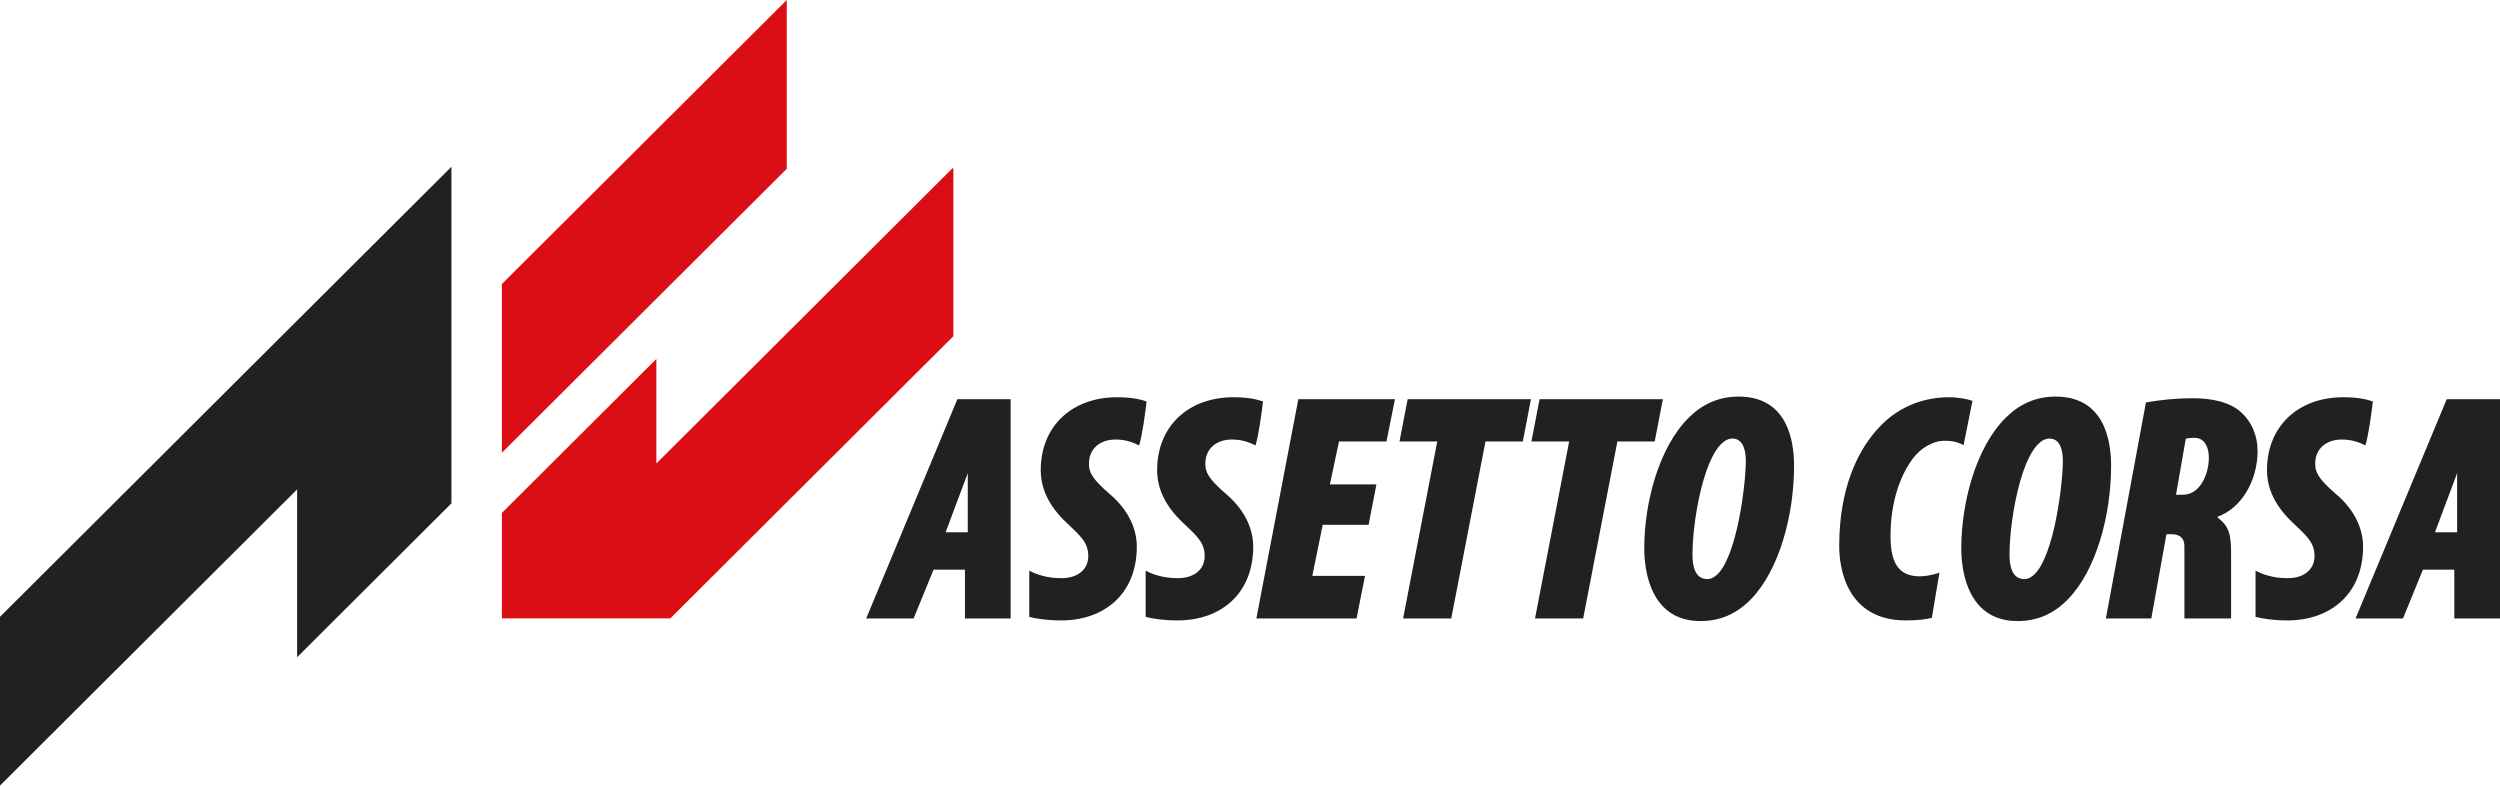
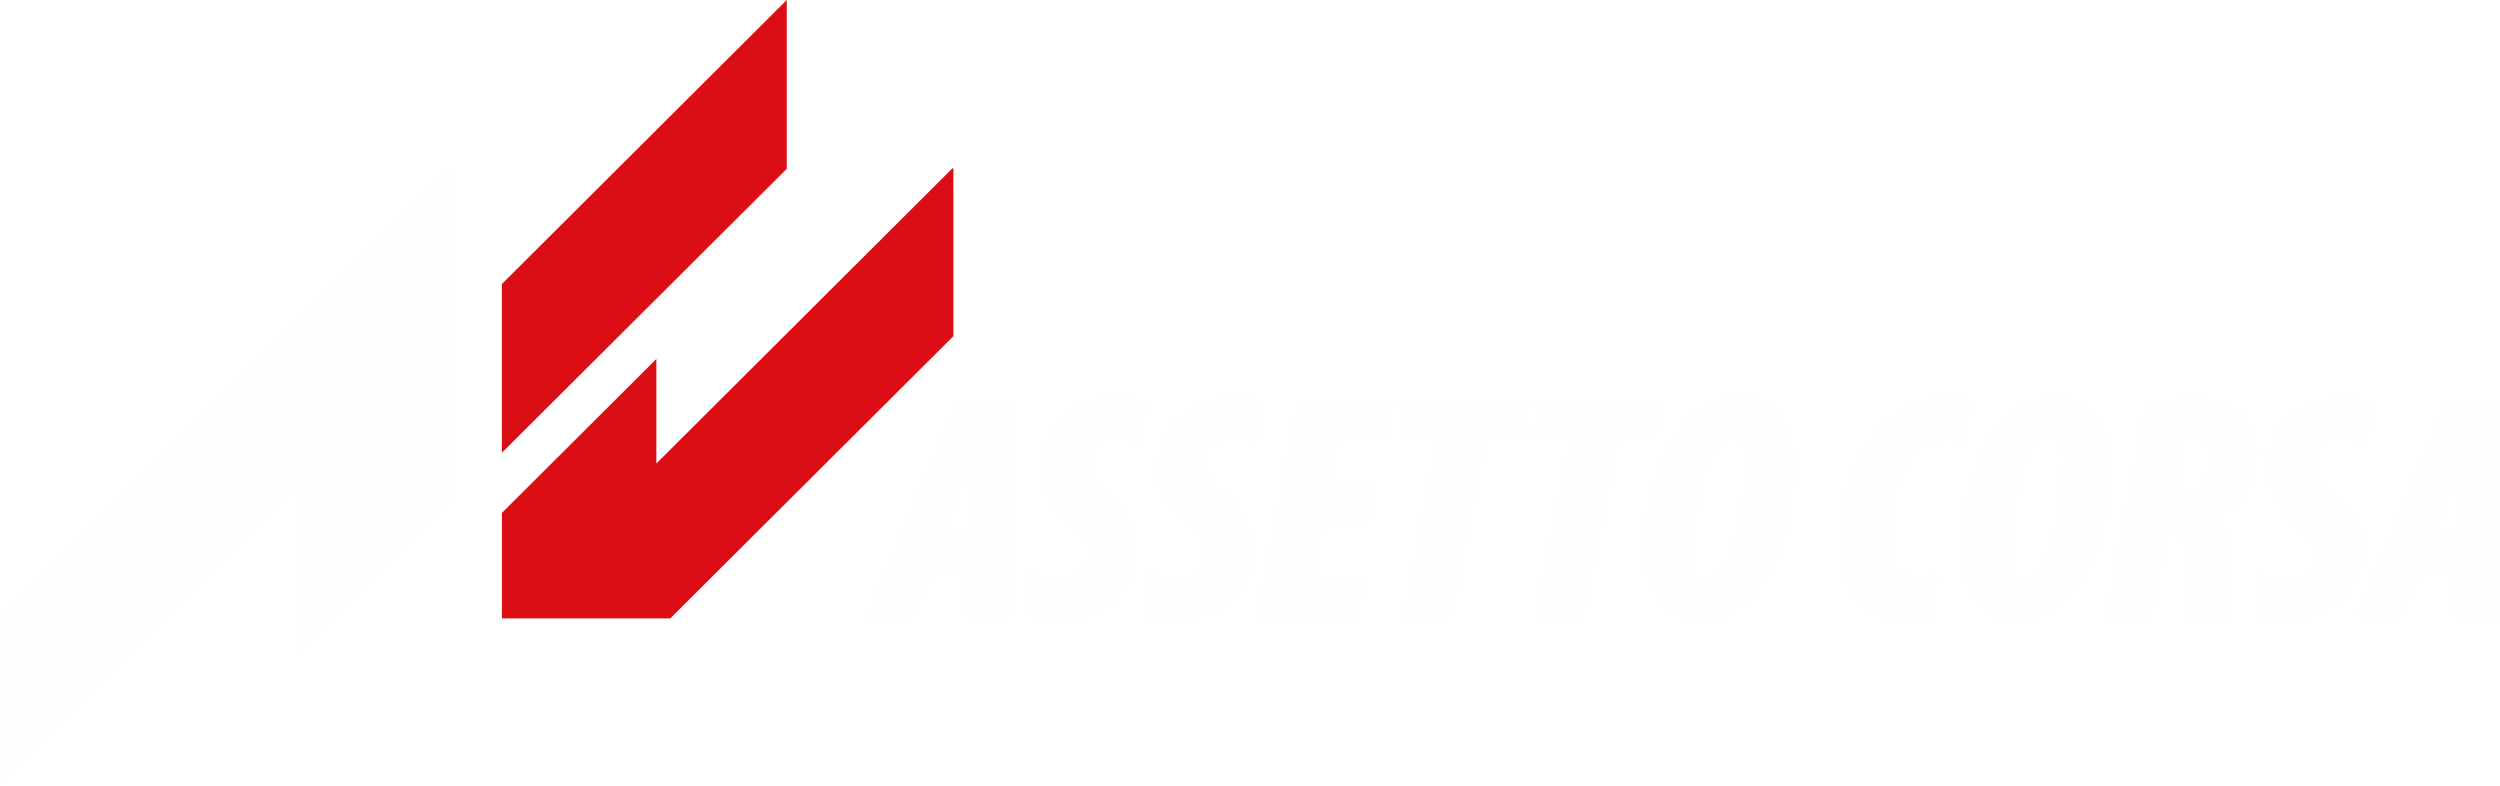
<svg xmlns="http://www.w3.org/2000/svg" width="341.439mm" height="107.292mm" viewBox="0 0 341.439 107.292" version="1.1" id="svg8">
  <defs id="defs2" />
  <g transform="translate(-1.378727,-113.2918)" id="layer1">
    <path id="rect24" style="opacity:1;fill:#db0e15;fill-opacity:1;stroke-width:4.134;stroke-linecap:round;stroke-dashoffset:32.806;paint-order:stroke fill markers" d="M 496.84,515.09 344.018,667.441 v -53.969 l -79.736,79.492 v 54.422 h 86.934 L 497.336,601.717 v -86.627 z" transform="scale(0.2645833)" />
    <path id="rect24-6-7-5" style="opacity:1;fill:#db0e15;fill-opacity:1;stroke-width:4.134;stroke-linecap:round;stroke-dashoffset:32.806;paint-order:stroke fill markers" d="M 411.33,428.189 264.281,574.785 v 87.121 c 0,0 94.245,-93.954 147.049,-146.596 z" transform="scale(0.2645833)" />
-     <path id="rect24-6-7" style="opacity:1;fill:#21211f;fill-opacity:1;stroke-width:4.134;stroke-linecap:round;stroke-dashoffset:32.806;paint-order:stroke fill markers" d="M 238.238,514.271 5.211,746.58 v 87.121 c 0,0 102.244,-101.928 153.365,-152.893 v 86.627 l 79.662,-79.416 z" transform="scale(0.2645833)" />
-     <path d="m 133.167,191.099 v 6.66 h 6.239 v -29.947 h -7.275 l -12.452,29.947 h 6.477 l 2.722,-6.66 z m -2.639,-5.117 3.024,-8.069 v 8.069 z" style="font-style:italic;font-variant:normal;font-weight:900;font-stretch:condensed;font-size:44.431px;line-height:1.25;font-family:'Myriad Pro';-inkscape-font-specification:'Myriad Pro Heavy Italic Condensed';letter-spacing:-0.942px;opacity:1;fill:#21211f;fill-opacity:1;stroke:none;stroke-width:1.106" id="path13" />
-     <path d="m 153.952,167.545 c -6.225,0 -10.434,3.999 -10.434,9.952 0,2.533 1.119,4.932 3.538,7.198 1.881,1.777 2.956,2.71 2.956,4.532 0,2.044 -1.746,3.11 -3.851,3.022 -1.612,0 -3.179,-0.445 -4.209,-1.022 v 6.315 c 1.026,0.262 2.464,0.483 4.388,0.483 5.777,0 10.3,-3.554 10.3,-10.086 0,-2.222 -0.986,-4.843 -3.628,-7.109 -2.597,-2.222 -2.91,-3.11 -2.91,-4.221 0,-2.044 1.522,-3.288 3.627,-3.288 1.343,0 2.329,0.356 3.225,0.8 0.419,-1.328 0.803,-4.156 1.023,-5.989 -0.839,-0.319 -2.136,-0.587 -4.024,-0.587 z" style="font-style:italic;font-variant:normal;font-weight:900;font-stretch:condensed;font-size:44.431px;line-height:1.25;font-family:'Myriad Pro';-inkscape-font-specification:'Myriad Pro Heavy Italic Condensed';letter-spacing:-0.942px;opacity:1;fill:#21211f;fill-opacity:1;stroke:none;stroke-width:1.115" id="path15" />
-     <path d="m 189.363,179.453 h -6.354 l 1.244,-5.865 h 6.487 l 1.155,-5.776 h -13.196 l -5.732,29.947 h 13.685 l 1.155,-5.82 h -7.198 l 1.422,-6.976 h 6.265 z" style="font-style:italic;font-variant:normal;font-weight:900;font-stretch:condensed;font-size:44.431px;line-height:1.25;font-family:'Myriad Pro';-inkscape-font-specification:'Myriad Pro Heavy Italic Condensed';letter-spacing:-0.942px;opacity:1;fill:#21211f;fill-opacity:1;stroke:none;stroke-width:1.111" id="path19" />
-     <path transform="scale(0.2645833)" d="m 731.832,634.25 -4.209,21.83 h 19.484 l -17.625,91.354 h 24.854 l 17.666,-91.354 h 18.396 0.869 L 795.479,634.25 Z" style="font-style:italic;font-variant:normal;font-weight:900;font-stretch:condensed;font-size:44.431px;line-height:1.25;font-family:'Myriad Pro';-inkscape-font-specification:'Myriad Pro Heavy Italic Condensed';letter-spacing:-0.942px;opacity:1;fill:#21211f;fill-opacity:1;stroke:none;stroke-width:4.198" id="path21" />
-     <path d="m 238.818,167.457 c -2.818,0 -5.028,1.111 -6.806,2.888 -4.075,4.043 -6.069,11.597 -6.069,17.861 0,3.288 0.997,9.908 7.673,9.908 2.774,0 4.985,-1.022 6.893,-2.977 3.901,-3.999 5.895,-11.552 5.895,-18.217 0,-3.466 -0.91,-9.464 -7.586,-9.464 z m -0.824,5.732 c 1.561,0 1.821,1.866 1.821,3.021 0,3.199 -1.17,12.752 -3.815,15.462 -0.433,0.444 -0.954,0.711 -1.431,0.711 -1.821,0 -2.037,-2.044 -2.037,-3.332 0,-4.443 1.387,-12.53 3.858,-15.062 0.52,-0.533 1.04,-0.8 1.604,-0.8 z" style="font-style:italic;font-variant:normal;font-weight:900;font-stretch:condensed;font-size:44.431px;line-height:1.25;font-family:'Myriad Pro';-inkscape-font-specification:'Myriad Pro Heavy Italic Condensed';letter-spacing:-0.942px;opacity:1;fill:#21211f;fill-opacity:1;stroke:none;stroke-width:1.097" id="path25" />
-     <path transform="scale(0.2645833)" d="m 1011.26,633.242 c -12.405,0 -25.146,4.366 -35.037,14.441 -12.238,12.427 -21.625,32.747 -21.625,62.471 0,10.747 3.521,38.287 34.367,38.287 5.683,0 10.039,-0.445 13.453,-1.32 l 3.921,-23.379 c -3.126,1.27 -8.297,2.171 -11.88,1.885 -9.859,-0.787 -13.372,-7.917 -13.372,-20.68 0,-17.8 5.028,-31.402 11.566,-40.135 4.191,-5.542 10.4,-8.826 15.256,-9.068 5.586,-0.279 8.813,1.165 10.881,2.229 l 4.588,-22.881 c -2.524,-0.897 -7.458,-1.85 -12.117,-1.85 z" style="font-style:italic;font-variant:normal;font-weight:900;font-stretch:condensed;font-size:44.431px;line-height:1.25;font-family:'Myriad Pro';-inkscape-font-specification:'Myriad Pro Heavy Italic Condensed';letter-spacing:-0.942px;opacity:1;fill:#21211f;fill-opacity:1;stroke:none;stroke-width:4.195" id="path27" />
-     <path transform="scale(0.2645833)" d="m 1136.695,633.746 c -7.815,0 -16.282,0.84 -23.771,2.184 l -20.676,111.504 h 23.445 l 7.814,-43.494 h 2.606 c 4.512,0 6.559,2.186 6.672,5.986 v 37.508 h 1.793 9.318 12.986 v -13.264 -8.416 -9.891 c 0.086,-11.343 -0.642,-15.713 -6.932,-20.488 v -0.502 c 12.048,-4.198 20.607,-18.364 20.607,-33.922 0,-7.725 -2.929,-14.443 -7.65,-19.145 -6.35,-6.381 -16.444,-8.061 -26.213,-8.061 z m 1.266,20.43 c 5.799,0 7.434,5.843 7.434,10.15 0,9.229 -4.908,19.229 -13.234,19.229 h -3.717 l 5.057,-28.918 c 1.041,-0.308 2.677,-0.461 4.461,-0.461 z" style="font-style:italic;font-variant:normal;font-weight:900;font-stretch:condensed;font-size:44.431px;line-height:1.25;font-family:'Myriad Pro';-inkscape-font-specification:'Myriad Pro Heavy Italic Condensed';letter-spacing:-0.942px;opacity:1;fill:#21211f;fill-opacity:1;stroke:none;stroke-width:4.134" id="path31" />
-     <path id="path15-7" style="font-style:italic;font-variant:normal;font-weight:900;font-stretch:condensed;font-size:44.431px;line-height:1.25;font-family:'Myriad Pro';-inkscape-font-specification:'Myriad Pro Heavy Italic Condensed';letter-spacing:-0.942px;opacity:1;fill:#21211f;fill-opacity:1;stroke:none;stroke-width:1.115" d="m 169.849,167.545 c -6.225,0 -10.434,3.999 -10.434,9.952 0,2.533 1.119,4.932 3.538,7.198 1.881,1.777 2.956,2.71 2.956,4.532 0,2.044 -1.746,3.11 -3.851,3.022 -1.612,0 -3.179,-0.445 -4.209,-1.022 v 6.315 c 1.026,0.262 2.464,0.483 4.388,0.483 5.777,0 10.3,-3.554 10.3,-10.086 0,-2.222 -0.986,-4.843 -3.628,-7.109 -2.597,-2.222 -2.91,-3.11 -2.91,-4.221 0,-2.044 1.522,-3.288 3.627,-3.288 1.343,0 2.329,0.356 3.225,0.8 0.419,-1.328 0.803,-4.156 1.023,-5.989 -0.839,-0.319 -2.136,-0.587 -4.024,-0.587 z" />
-     <path id="path21-2" style="font-style:italic;font-variant:normal;font-weight:900;font-stretch:condensed;font-size:44.431px;line-height:1.25;font-family:'Myriad Pro';-inkscape-font-specification:'Myriad Pro Heavy Italic Condensed';letter-spacing:-0.942px;opacity:1;fill:#21211f;fill-opacity:1;stroke:none;stroke-width:1.111" d="m 211.647,167.812 -1.114,5.776 h 5.155 l -4.663,24.171 h 6.576 l 4.674,-24.171 h 4.867 0.23 l 1.114,-5.776 z" />
-     <path id="path25-0" style="font-style:italic;font-variant:normal;font-weight:900;font-stretch:condensed;font-size:44.431px;line-height:1.25;font-family:'Myriad Pro';-inkscape-font-specification:'Myriad Pro Heavy Italic Condensed';letter-spacing:-0.942px;opacity:1;fill:#21211f;fill-opacity:1;stroke:none;stroke-width:1.097" d="m 282.117,167.457 c -2.818,0 -5.028,1.111 -6.806,2.888 -4.075,4.043 -6.069,11.597 -6.069,17.861 0,3.288 0.997,9.908 7.673,9.908 2.774,0 4.985,-1.022 6.893,-2.977 3.901,-3.999 5.895,-11.552 5.895,-18.217 0,-3.466 -0.91,-9.464 -7.586,-9.464 z m -0.824,5.732 c 1.561,0 1.821,1.866 1.821,3.021 0,3.199 -1.17,12.752 -3.815,15.462 -0.433,0.444 -0.954,0.711 -1.431,0.711 -1.821,0 -2.037,-2.044 -2.037,-3.332 0,-4.443 1.387,-12.53 3.858,-15.062 0.52,-0.533 1.04,-0.8 1.604,-0.8 z" />
-     <path d="m 321.429,167.545 c -6.225,0 -10.434,3.999 -10.434,9.952 0,2.533 1.119,4.932 3.538,7.198 1.881,1.777 2.956,2.71 2.956,4.532 0,2.044 -1.746,3.11 -3.851,3.022 -1.612,0 -3.179,-0.445 -4.209,-1.022 v 6.315 c 1.026,0.262 2.464,0.483 4.388,0.483 5.777,0 10.3,-3.554 10.3,-10.086 0,-2.222 -0.986,-4.843 -3.628,-7.109 -2.597,-2.222 -2.91,-3.11 -2.91,-4.221 0,-2.044 1.522,-3.288 3.627,-3.288 1.343,0 2.329,0.356 3.225,0.8 0.419,-1.328 0.803,-4.156 1.023,-5.989 -0.839,-0.319 -2.136,-0.587 -4.024,-0.587 z" style="font-style:italic;font-variant:normal;font-weight:900;font-stretch:condensed;font-size:44.431px;line-height:1.25;font-family:'Myriad Pro';-inkscape-font-specification:'Myriad Pro Heavy Italic Condensed';letter-spacing:-0.942px;opacity:1;fill:#21211f;fill-opacity:1;stroke:none;stroke-width:1.115" id="path15-7-5" />
-     <path id="path13-4" style="font-style:italic;font-variant:normal;font-weight:900;font-stretch:condensed;font-size:44.431px;line-height:1.25;font-family:'Myriad Pro';-inkscape-font-specification:'Myriad Pro Heavy Italic Condensed';letter-spacing:-0.942px;opacity:1;fill:#21211f;fill-opacity:1;stroke:none;stroke-width:1.106" d="m 336.578,191.099 v 6.66 h 6.239 v -29.947 h -7.275 l -12.452,29.947 h 6.477 l 2.722,-6.66 z m -2.639,-5.117 3.024,-8.069 v 8.069 z" />
+     <path id="rect24-6-7" style="opacity:1;fill:#fefefe;fill-opacity:1;stroke-width:4.134;stroke-linecap:round;stroke-dashoffset:32.806;paint-order:stroke fill markers" d="M 238.238,514.271 5.211,746.58 v 87.121 c 0,0 102.244,-101.928 153.365,-152.893 v 86.627 l 79.662,-79.416 z" transform="scale(0.2645833)" />
+     <path d="m 133.167,191.099 v 6.66 h 6.239 v -29.947 h -7.275 l -12.452,29.947 h 6.477 l 2.722,-6.66 z m -2.639,-5.117 3.024,-8.069 v 8.069 z" style="font-style:italic;font-variant:normal;font-weight:900;font-stretch:condensed;font-size:44.431px;line-height:1.25;font-family:'Myriad Pro';-inkscape-font-specification:'Myriad Pro Heavy Italic Condensed';letter-spacing:-0.942px;opacity:1;fill:#fefefe;fill-opacity:1;stroke:none;stroke-width:1.106" id="path13" />
+     <path d="m 153.952,167.545 c -6.225,0 -10.434,3.999 -10.434,9.952 0,2.533 1.119,4.932 3.538,7.198 1.881,1.777 2.956,2.71 2.956,4.532 0,2.044 -1.746,3.11 -3.851,3.022 -1.612,0 -3.179,-0.445 -4.209,-1.022 v 6.315 c 1.026,0.262 2.464,0.483 4.388,0.483 5.777,0 10.3,-3.554 10.3,-10.086 0,-2.222 -0.986,-4.843 -3.628,-7.109 -2.597,-2.222 -2.91,-3.11 -2.91,-4.221 0,-2.044 1.522,-3.288 3.627,-3.288 1.343,0 2.329,0.356 3.225,0.8 0.419,-1.328 0.803,-4.156 1.023,-5.989 -0.839,-0.319 -2.136,-0.587 -4.024,-0.587 z" style="font-style:italic;font-variant:normal;font-weight:900;font-stretch:condensed;font-size:44.431px;line-height:1.25;font-family:'Myriad Pro';-inkscape-font-specification:'Myriad Pro Heavy Italic Condensed';letter-spacing:-0.942px;opacity:1;fill:#fefefe;fill-opacity:1;stroke:none;stroke-width:1.115" id="path15" />
+     <path d="m 189.363,179.453 h -6.354 l 1.244,-5.865 h 6.487 l 1.155,-5.776 h -13.196 l -5.732,29.947 h 13.685 l 1.155,-5.82 h -7.198 l 1.422,-6.976 h 6.265 z" style="font-style:italic;font-variant:normal;font-weight:900;font-stretch:condensed;font-size:44.431px;line-height:1.25;font-family:'Myriad Pro';-inkscape-font-specification:'Myriad Pro Heavy Italic Condensed';letter-spacing:-0.942px;opacity:1;fill:#fefefe;fill-opacity:1;stroke:none;stroke-width:1.111" id="path19" />
+     <path transform="scale(0.2645833)" d="m 731.832,634.25 -4.209,21.83 h 19.484 l -17.625,91.354 h 24.854 l 17.666,-91.354 h 18.396 0.869 L 795.479,634.25 Z" style="font-style:italic;font-variant:normal;font-weight:900;font-stretch:condensed;font-size:44.431px;line-height:1.25;font-family:'Myriad Pro';-inkscape-font-specification:'Myriad Pro Heavy Italic Condensed';letter-spacing:-0.942px;opacity:1;fill:#fefefe;fill-opacity:1;stroke:none;stroke-width:4.198" id="path21" />
+     <path d="m 238.818,167.457 c -2.818,0 -5.028,1.111 -6.806,2.888 -4.075,4.043 -6.069,11.597 -6.069,17.861 0,3.288 0.997,9.908 7.673,9.908 2.774,0 4.985,-1.022 6.893,-2.977 3.901,-3.999 5.895,-11.552 5.895,-18.217 0,-3.466 -0.91,-9.464 -7.586,-9.464 z m -0.824,5.732 c 1.561,0 1.821,1.866 1.821,3.021 0,3.199 -1.17,12.752 -3.815,15.462 -0.433,0.444 -0.954,0.711 -1.431,0.711 -1.821,0 -2.037,-2.044 -2.037,-3.332 0,-4.443 1.387,-12.53 3.858,-15.062 0.52,-0.533 1.04,-0.8 1.604,-0.8 z" style="font-style:italic;font-variant:normal;font-weight:900;font-stretch:condensed;font-size:44.431px;line-height:1.25;font-family:'Myriad Pro';-inkscape-font-specification:'Myriad Pro Heavy Italic Condensed';letter-spacing:-0.942px;opacity:1;fill:#fefefe;fill-opacity:1;stroke:none;stroke-width:1.097" id="path25" />
+     <path transform="scale(0.2645833)" d="m 1011.26,633.242 c -12.405,0 -25.146,4.366 -35.037,14.441 -12.238,12.427 -21.625,32.747 -21.625,62.471 0,10.747 3.521,38.287 34.367,38.287 5.683,0 10.039,-0.445 13.453,-1.32 l 3.921,-23.379 c -3.126,1.27 -8.297,2.171 -11.88,1.885 -9.859,-0.787 -13.372,-7.917 -13.372,-20.68 0,-17.8 5.028,-31.402 11.566,-40.135 4.191,-5.542 10.4,-8.826 15.256,-9.068 5.586,-0.279 8.813,1.165 10.881,2.229 l 4.588,-22.881 c -2.524,-0.897 -7.458,-1.85 -12.117,-1.85 z" style="font-style:italic;font-variant:normal;font-weight:900;font-stretch:condensed;font-size:44.431px;line-height:1.25;font-family:'Myriad Pro';-inkscape-font-specification:'Myriad Pro Heavy Italic Condensed';letter-spacing:-0.942px;opacity:1;fill:#fefefe;fill-opacity:1;stroke:none;stroke-width:4.195" id="path27" />
+     <path transform="scale(0.2645833)" d="m 1136.695,633.746 c -7.815,0 -16.282,0.84 -23.771,2.184 l -20.676,111.504 h 23.445 l 7.814,-43.494 h 2.606 c 4.512,0 6.559,2.186 6.672,5.986 v 37.508 h 1.793 9.318 12.986 v -13.264 -8.416 -9.891 c 0.086,-11.343 -0.642,-15.713 -6.932,-20.488 v -0.502 c 12.048,-4.198 20.607,-18.364 20.607,-33.922 0,-7.725 -2.929,-14.443 -7.65,-19.145 -6.35,-6.381 -16.444,-8.061 -26.213,-8.061 z m 1.266,20.43 c 5.799,0 7.434,5.843 7.434,10.15 0,9.229 -4.908,19.229 -13.234,19.229 h -3.717 l 5.057,-28.918 c 1.041,-0.308 2.677,-0.461 4.461,-0.461 z" style="font-style:italic;font-variant:normal;font-weight:900;font-stretch:condensed;font-size:44.431px;line-height:1.25;font-family:'Myriad Pro';-inkscape-font-specification:'Myriad Pro Heavy Italic Condensed';letter-spacing:-0.942px;opacity:1;fill:#fefefe;fill-opacity:1;stroke:none;stroke-width:4.134" id="path31" />
+     <path id="path15-7" style="font-style:italic;font-variant:normal;font-weight:900;font-stretch:condensed;font-size:44.431px;line-height:1.25;font-family:'Myriad Pro';-inkscape-font-specification:'Myriad Pro Heavy Italic Condensed';letter-spacing:-0.942px;opacity:1;fill:#fefefe;fill-opacity:1;stroke:none;stroke-width:1.115" d="m 169.849,167.545 c -6.225,0 -10.434,3.999 -10.434,9.952 0,2.533 1.119,4.932 3.538,7.198 1.881,1.777 2.956,2.71 2.956,4.532 0,2.044 -1.746,3.11 -3.851,3.022 -1.612,0 -3.179,-0.445 -4.209,-1.022 v 6.315 c 1.026,0.262 2.464,0.483 4.388,0.483 5.777,0 10.3,-3.554 10.3,-10.086 0,-2.222 -0.986,-4.843 -3.628,-7.109 -2.597,-2.222 -2.91,-3.11 -2.91,-4.221 0,-2.044 1.522,-3.288 3.627,-3.288 1.343,0 2.329,0.356 3.225,0.8 0.419,-1.328 0.803,-4.156 1.023,-5.989 -0.839,-0.319 -2.136,-0.587 -4.024,-0.587 z" />
+     <path id="path21-2" style="font-style:italic;font-variant:normal;font-weight:900;font-stretch:condensed;font-size:44.431px;line-height:1.25;font-family:'Myriad Pro';-inkscape-font-specification:'Myriad Pro Heavy Italic Condensed';letter-spacing:-0.942px;opacity:1;fill:#fefefe;fill-opacity:1;stroke:none;stroke-width:1.111" d="m 211.647,167.812 -1.114,5.776 h 5.155 l -4.663,24.171 h 6.576 l 4.674,-24.171 h 4.867 0.23 l 1.114,-5.776 z" />
+     <path id="path25-0" style="font-style:italic;font-variant:normal;font-weight:900;font-stretch:condensed;font-size:44.431px;line-height:1.25;font-family:'Myriad Pro';-inkscape-font-specification:'Myriad Pro Heavy Italic Condensed';letter-spacing:-0.942px;opacity:1;fill:#fefefe;fill-opacity:1;stroke:none;stroke-width:1.097" d="m 282.117,167.457 c -2.818,0 -5.028,1.111 -6.806,2.888 -4.075,4.043 -6.069,11.597 -6.069,17.861 0,3.288 0.997,9.908 7.673,9.908 2.774,0 4.985,-1.022 6.893,-2.977 3.901,-3.999 5.895,-11.552 5.895,-18.217 0,-3.466 -0.91,-9.464 -7.586,-9.464 z m -0.824,5.732 c 1.561,0 1.821,1.866 1.821,3.021 0,3.199 -1.17,12.752 -3.815,15.462 -0.433,0.444 -0.954,0.711 -1.431,0.711 -1.821,0 -2.037,-2.044 -2.037,-3.332 0,-4.443 1.387,-12.53 3.858,-15.062 0.52,-0.533 1.04,-0.8 1.604,-0.8 z" />
+     <path d="m 321.429,167.545 c -6.225,0 -10.434,3.999 -10.434,9.952 0,2.533 1.119,4.932 3.538,7.198 1.881,1.777 2.956,2.71 2.956,4.532 0,2.044 -1.746,3.11 -3.851,3.022 -1.612,0 -3.179,-0.445 -4.209,-1.022 v 6.315 c 1.026,0.262 2.464,0.483 4.388,0.483 5.777,0 10.3,-3.554 10.3,-10.086 0,-2.222 -0.986,-4.843 -3.628,-7.109 -2.597,-2.222 -2.91,-3.11 -2.91,-4.221 0,-2.044 1.522,-3.288 3.627,-3.288 1.343,0 2.329,0.356 3.225,0.8 0.419,-1.328 0.803,-4.156 1.023,-5.989 -0.839,-0.319 -2.136,-0.587 -4.024,-0.587 z" style="font-style:italic;font-variant:normal;font-weight:900;font-stretch:condensed;font-size:44.431px;line-height:1.25;font-family:'Myriad Pro';-inkscape-font-specification:'Myriad Pro Heavy Italic Condensed';letter-spacing:-0.942px;opacity:1;fill:#fefefe;fill-opacity:1;stroke:none;stroke-width:1.115" id="path15-7-5" />
+     <path id="path13-4" style="font-style:italic;font-variant:normal;font-weight:900;font-stretch:condensed;font-size:44.431px;line-height:1.25;font-family:'Myriad Pro';-inkscape-font-specification:'Myriad Pro Heavy Italic Condensed';letter-spacing:-0.942px;opacity:1;fill:#fefefe;fill-opacity:1;stroke:none;stroke-width:1.106" d="m 336.578,191.099 v 6.66 h 6.239 v -29.947 h -7.275 l -12.452,29.947 h 6.477 l 2.722,-6.66 z m -2.639,-5.117 3.024,-8.069 v 8.069 z" />
  </g>
</svg>
